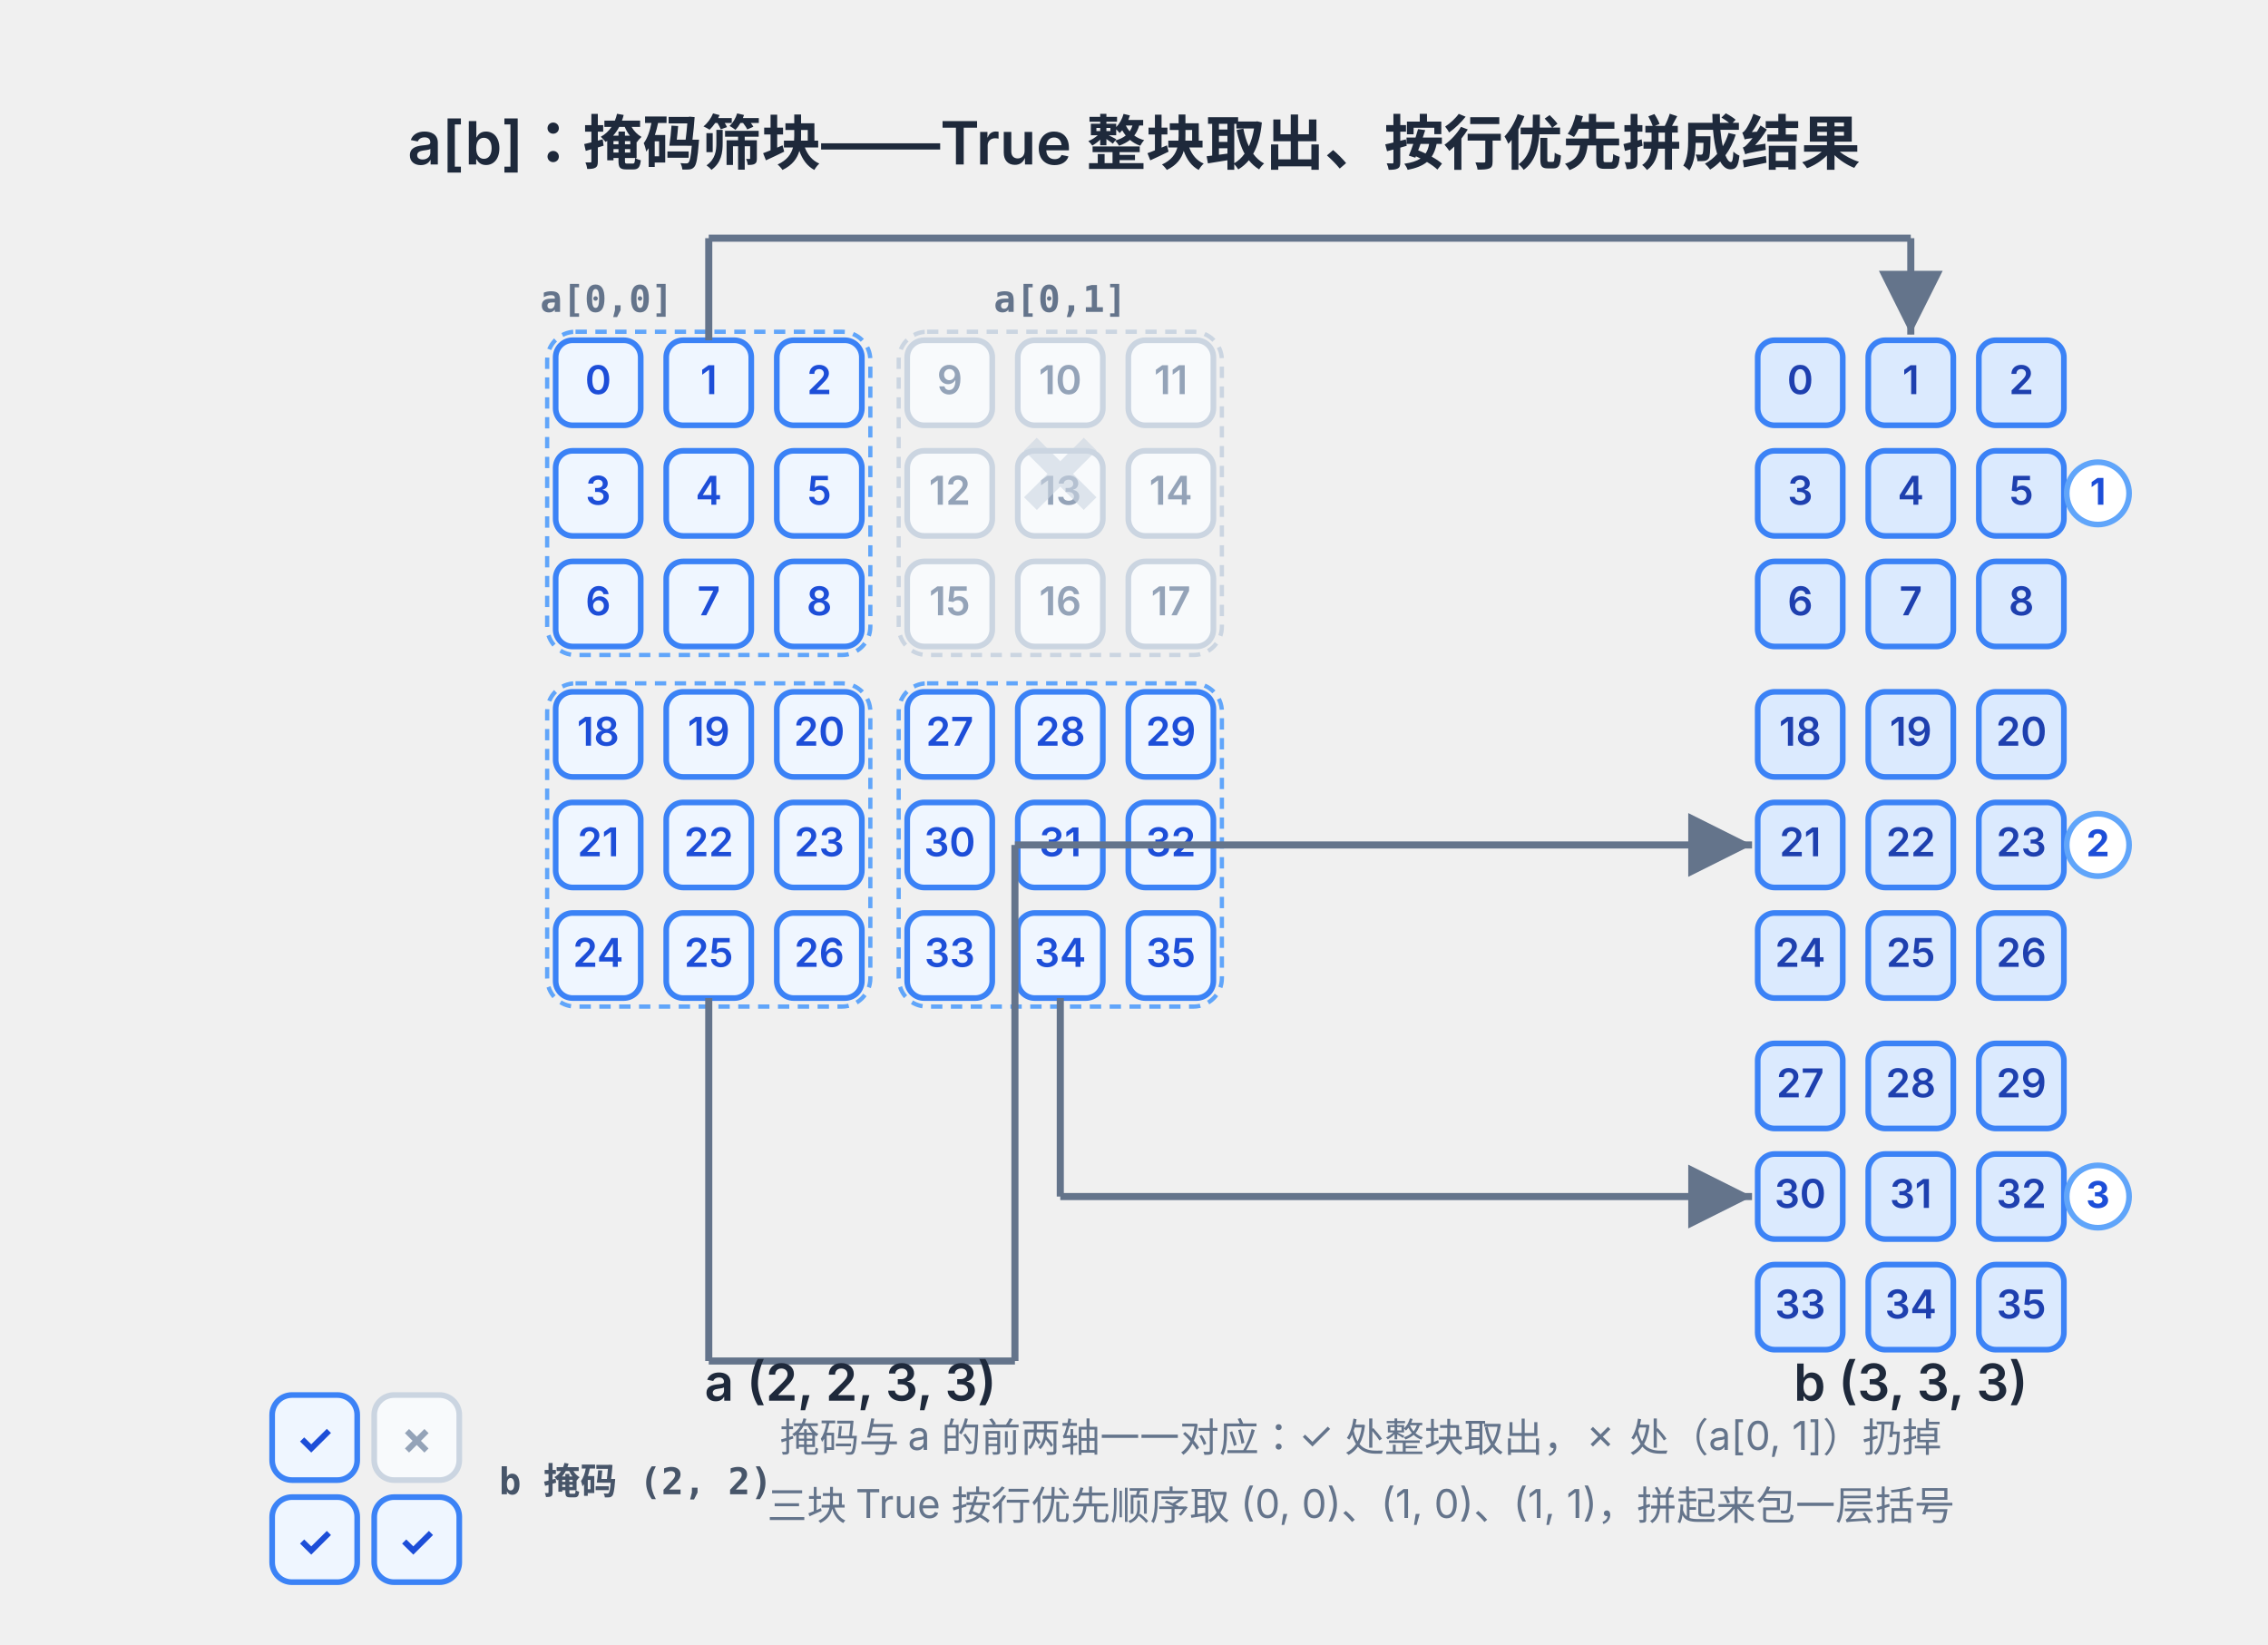
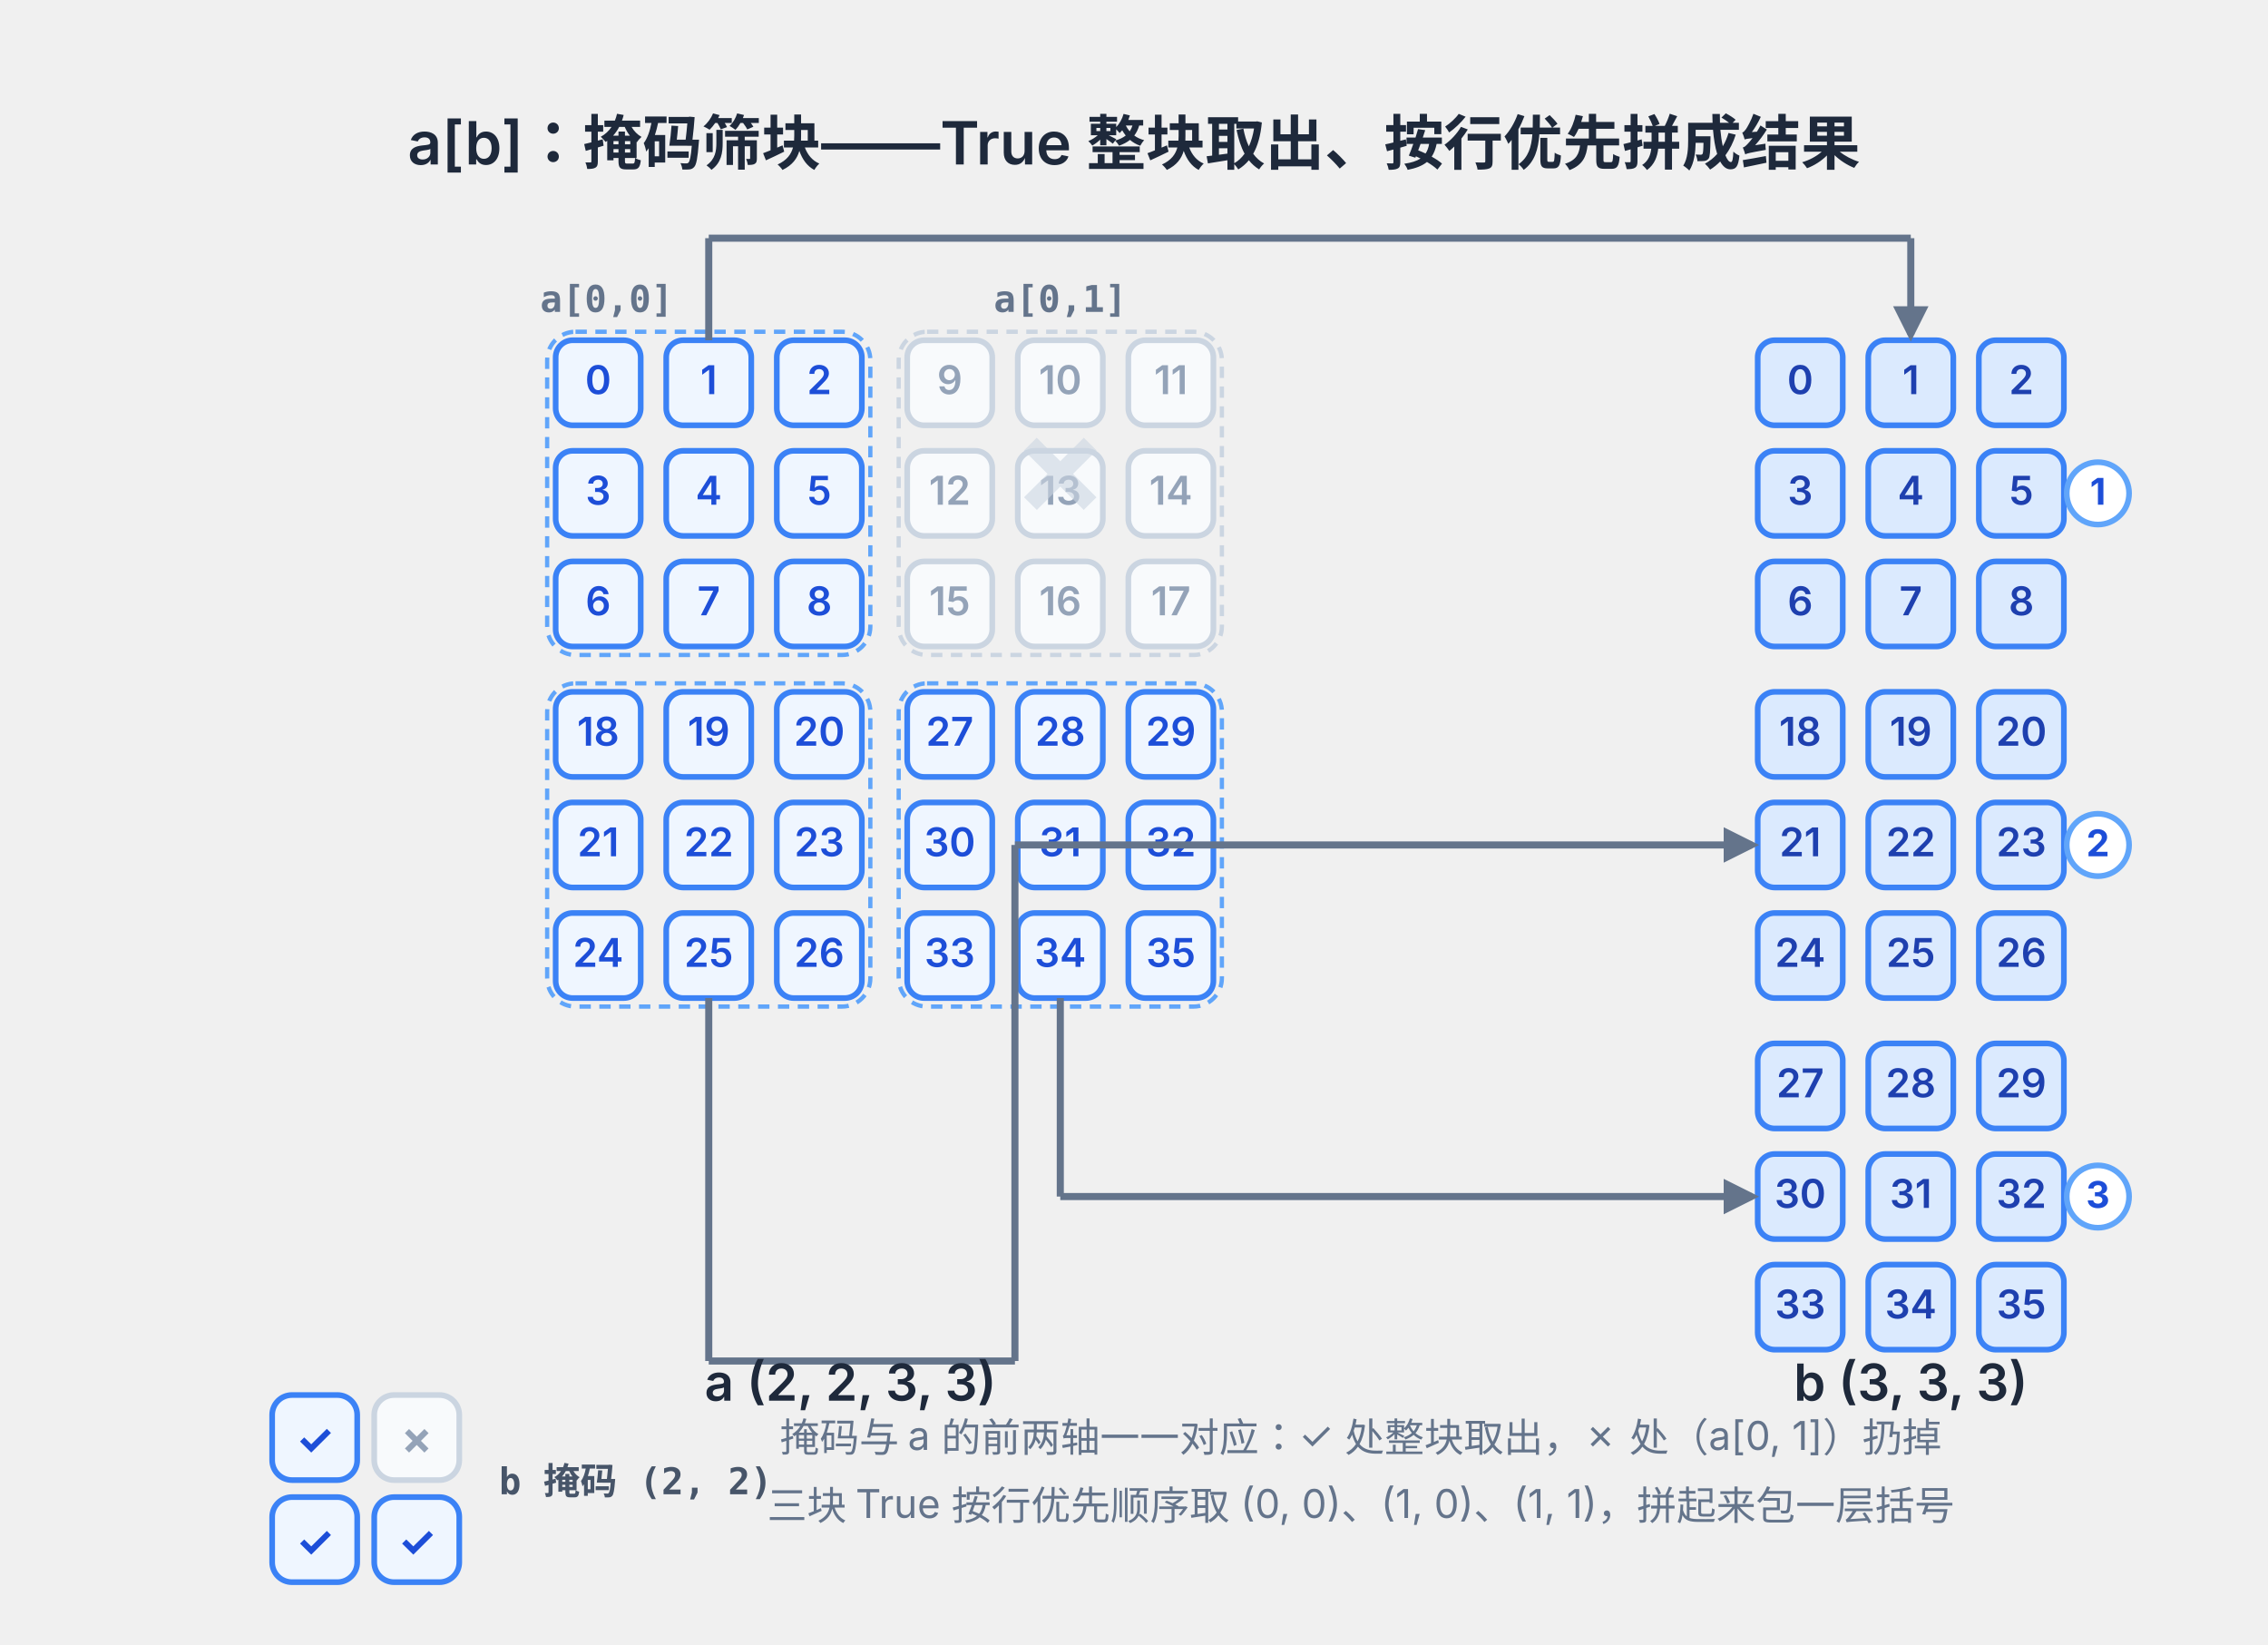
<svg xmlns="http://www.w3.org/2000/svg" width="800" height="580" viewBox="0 0 800 580">
  <defs>
-     <marker id="arr" viewBox="0 0 10 10" refX="10" refY="5" markerWidth="9" markerHeight="9" orient="auto-start-reverse">
+     <marker id="arr" viewBox="0 0 10 10" refX="8" refY="5" markerWidth="5" markerHeight="5" orient="auto-start-reverse">
      <path d="M0,0 L10,5 L0,10 z" fill="#64748b" />
    </marker>
  </defs>
  <style>
    text { font-family: ui-sans-serif, system-ui, -apple-system, 'Segoe UI', 'PingFang SC', 'Microsoft YaHei', sans-serif; }
    .lbl { font-size: 21px; font-weight: 600; fill: #1e293b; text-anchor: middle; }
    .shp { font-size: 18px; font-weight: 600; fill: #1e293b; text-anchor: middle; }
    .cap { font-size: 14px; fill: #64748b; text-anchor: middle; }
    .al  { font-size: 13px; font-weight: 600; fill: #64748b; text-anchor: middle; font-family: ui-monospace, SFMono-Regular, Menlo, Consolas, monospace; }
    .sl  { font-size: 13px; font-weight: 600; fill: #475569; text-anchor: start; font-family: ui-monospace, SFMono-Regular, Menlo, Consolas, monospace; }
  </style>
  <text class="lbl" x="400" y="58">a[b]：掩码筛块——True 整块取出、按行优先拼成结果</text>
  <g fill="#eff6ff" stroke="#3b82f6" stroke-width="2">
    <rect x="196" y="120" width="30" height="30" rx="6" />
    <rect x="235" y="120" width="30" height="30" rx="6" />
    <rect x="274" y="120" width="30" height="30" rx="6" />
    <rect x="196" y="159" width="30" height="30" rx="6" />
    <rect x="235" y="159" width="30" height="30" rx="6" />
    <rect x="274" y="159" width="30" height="30" rx="6" />
    <rect x="196" y="198" width="30" height="30" rx="6" />
    <rect x="235" y="198" width="30" height="30" rx="6" />
    <rect x="274" y="198" width="30" height="30" rx="6" />
  </g>
  <g font-size="14" font-weight="600" fill="#1d4ed8" text-anchor="middle">
    <text x="211" y="139">0</text>
    <text x="250" y="139">1</text>
    <text x="289" y="139">2</text>
    <text x="211" y="178">3</text>
    <text x="250" y="178">4</text>
    <text x="289" y="178">5</text>
    <text x="211" y="217">6</text>
    <text x="250" y="217">7</text>
    <text x="289" y="217">8</text>
  </g>
  <rect x="193" y="117" width="114" height="114" rx="10" fill="none" stroke="#60a5fa" stroke-width="1.5" stroke-dasharray="4 3" />
  <g fill="#f8fafc" stroke="#cbd5e1" stroke-width="2">
    <rect x="320" y="120" width="30" height="30" rx="6" />
    <rect x="359" y="120" width="30" height="30" rx="6" />
    <rect x="398" y="120" width="30" height="30" rx="6" />
    <rect x="320" y="159" width="30" height="30" rx="6" />
    <rect x="359" y="159" width="30" height="30" rx="6" />
    <rect x="398" y="159" width="30" height="30" rx="6" />
    <rect x="320" y="198" width="30" height="30" rx="6" />
    <rect x="359" y="198" width="30" height="30" rx="6" />
    <rect x="398" y="198" width="30" height="30" rx="6" />
  </g>
  <g font-size="14" font-weight="600" fill="#94a3b8" text-anchor="middle">
    <text x="335" y="139">9</text>
    <text x="374" y="139">10</text>
    <text x="413" y="139">11</text>
    <text x="335" y="178">12</text>
    <text x="374" y="178">13</text>
    <text x="413" y="178">14</text>
    <text x="335" y="217">15</text>
    <text x="374" y="217">16</text>
    <text x="413" y="217">17</text>
  </g>
  <rect x="317" y="117" width="114" height="114" rx="10" fill="none" stroke="#cbd5e1" stroke-width="1.5" stroke-dasharray="4 3" />
  <g fill="#eff6ff" stroke="#3b82f6" stroke-width="2">
    <rect x="196" y="244" width="30" height="30" rx="6" />
    <rect x="235" y="244" width="30" height="30" rx="6" />
    <rect x="274" y="244" width="30" height="30" rx="6" />
    <rect x="196" y="283" width="30" height="30" rx="6" />
    <rect x="235" y="283" width="30" height="30" rx="6" />
    <rect x="274" y="283" width="30" height="30" rx="6" />
    <rect x="196" y="322" width="30" height="30" rx="6" />
    <rect x="235" y="322" width="30" height="30" rx="6" />
    <rect x="274" y="322" width="30" height="30" rx="6" />
  </g>
  <g font-size="14" font-weight="600" fill="#1d4ed8" text-anchor="middle">
    <text x="211" y="263">18</text>
    <text x="250" y="263">19</text>
    <text x="289" y="263">20</text>
    <text x="211" y="302">21</text>
    <text x="250" y="302">22</text>
    <text x="289" y="302">23</text>
    <text x="211" y="341">24</text>
    <text x="250" y="341">25</text>
    <text x="289" y="341">26</text>
  </g>
  <rect x="193" y="241" width="114" height="114" rx="10" fill="none" stroke="#60a5fa" stroke-width="1.5" stroke-dasharray="4 3" />
  <g fill="#eff6ff" stroke="#3b82f6" stroke-width="2">
    <rect x="320" y="244" width="30" height="30" rx="6" />
    <rect x="359" y="244" width="30" height="30" rx="6" />
    <rect x="398" y="244" width="30" height="30" rx="6" />
    <rect x="320" y="283" width="30" height="30" rx="6" />
    <rect x="359" y="283" width="30" height="30" rx="6" />
    <rect x="398" y="283" width="30" height="30" rx="6" />
    <rect x="320" y="322" width="30" height="30" rx="6" />
    <rect x="359" y="322" width="30" height="30" rx="6" />
    <rect x="398" y="322" width="30" height="30" rx="6" />
  </g>
  <g font-size="14" font-weight="600" fill="#1d4ed8" text-anchor="middle">
    <text x="335" y="263">27</text>
    <text x="374" y="263">28</text>
    <text x="413" y="263">29</text>
    <text x="335" y="302">30</text>
    <text x="374" y="302">31</text>
    <text x="413" y="302">32</text>
    <text x="335" y="341">33</text>
    <text x="374" y="341">34</text>
    <text x="413" y="341">35</text>
  </g>
  <rect x="317" y="241" width="114" height="114" rx="10" fill="none" stroke="#60a5fa" stroke-width="1.5" stroke-dasharray="4 3" />
  <text x="374" y="182" font-size="46" font-weight="700" fill="#cbd5e1" opacity="0.6" text-anchor="middle">✗</text>
  <g fill="#dbeafe" stroke="#3b82f6" stroke-width="2">
    <rect x="620" y="120" width="30" height="30" rx="6" />
    <rect x="659" y="120" width="30" height="30" rx="6" />
    <rect x="698" y="120" width="30" height="30" rx="6" />
    <rect x="620" y="159" width="30" height="30" rx="6" />
    <rect x="659" y="159" width="30" height="30" rx="6" />
    <rect x="698" y="159" width="30" height="30" rx="6" />
    <rect x="620" y="198" width="30" height="30" rx="6" />
    <rect x="659" y="198" width="30" height="30" rx="6" />
    <rect x="698" y="198" width="30" height="30" rx="6" />
  </g>
  <g font-size="14" font-weight="600" fill="#1e40af" text-anchor="middle">
    <text x="635" y="139">0</text>
    <text x="674" y="139">1</text>
    <text x="713" y="139">2</text>
    <text x="635" y="178">3</text>
    <text x="674" y="178">4</text>
    <text x="713" y="178">5</text>
    <text x="635" y="217">6</text>
    <text x="674" y="217">7</text>
    <text x="713" y="217">8</text>
  </g>
  <g fill="#dbeafe" stroke="#3b82f6" stroke-width="2">
    <rect x="620" y="244" width="30" height="30" rx="6" />
    <rect x="659" y="244" width="30" height="30" rx="6" />
    <rect x="698" y="244" width="30" height="30" rx="6" />
    <rect x="620" y="283" width="30" height="30" rx="6" />
    <rect x="659" y="283" width="30" height="30" rx="6" />
    <rect x="698" y="283" width="30" height="30" rx="6" />
    <rect x="620" y="322" width="30" height="30" rx="6" />
    <rect x="659" y="322" width="30" height="30" rx="6" />
    <rect x="698" y="322" width="30" height="30" rx="6" />
  </g>
  <g font-size="14" font-weight="600" fill="#1e40af" text-anchor="middle">
    <text x="635" y="263">18</text>
    <text x="674" y="263">19</text>
    <text x="713" y="263">20</text>
    <text x="635" y="302">21</text>
    <text x="674" y="302">22</text>
    <text x="713" y="302">23</text>
    <text x="635" y="341">24</text>
    <text x="674" y="341">25</text>
    <text x="713" y="341">26</text>
  </g>
  <g fill="#dbeafe" stroke="#3b82f6" stroke-width="2">
    <rect x="620" y="368" width="30" height="30" rx="6" />
    <rect x="659" y="368" width="30" height="30" rx="6" />
    <rect x="698" y="368" width="30" height="30" rx="6" />
    <rect x="620" y="407" width="30" height="30" rx="6" />
    <rect x="659" y="407" width="30" height="30" rx="6" />
    <rect x="698" y="407" width="30" height="30" rx="6" />
    <rect x="620" y="446" width="30" height="30" rx="6" />
    <rect x="659" y="446" width="30" height="30" rx="6" />
    <rect x="698" y="446" width="30" height="30" rx="6" />
  </g>
  <g font-size="14" font-weight="600" fill="#1e40af" text-anchor="middle">
    <text x="635" y="387">27</text>
    <text x="674" y="387">28</text>
    <text x="713" y="387">29</text>
    <text x="635" y="426">30</text>
    <text x="674" y="426">31</text>
    <text x="713" y="426">32</text>
    <text x="635" y="465">33</text>
    <text x="674" y="465">34</text>
    <text x="713" y="465">35</text>
  </g>
  <g stroke="#64748b" stroke-width="2.5" fill="none">
    <line x1="250" y1="120" x2="250" y2="84" />
    <line x1="250" y1="84" x2="674" y2="84" />
    <line x1="674" y1="84" x2="674" y2="118" marker-end="url(#arr)" />
    <line x1="250" y1="352" x2="250" y2="480" />
    <line x1="250" y1="480" x2="358" y2="480" />
    <line x1="358" y1="480" x2="358" y2="298" />
    <line x1="358" y1="298" x2="618" y2="298" marker-end="url(#arr)" />
    <line x1="374" y1="352" x2="374" y2="422" />
    <line x1="374" y1="422" x2="618" y2="422" marker-end="url(#arr)" />
  </g>
  <circle cx="740" cy="174" r="11" fill="#ffffff" stroke="#60a5fa" stroke-width="2" />
  <text x="740" y="178" font-size="13" font-weight="700" fill="#1d4ed8" text-anchor="middle">1</text>
  <circle cx="740" cy="298" r="11" fill="#ffffff" stroke="#60a5fa" stroke-width="2" />
  <text x="740" y="302" font-size="13" font-weight="700" fill="#1d4ed8" text-anchor="middle">2</text>
  <circle cx="740" cy="422" r="11" fill="#ffffff" stroke="#60a5fa" stroke-width="2" />
  <text x="740" y="426" font-size="13" font-weight="700" fill="#1d4ed8" text-anchor="middle">3</text>
  <text class="al" x="214" y="110">a[0,0]</text>
  <text class="al" x="374" y="110">a[0,1]</text>
  <rect x="96" y="492" width="30" height="30" rx="7" fill="#eff6ff" stroke="#3b82f6" stroke-width="2" />
  <text x="111" y="513" font-size="15" font-weight="700" fill="#1d4ed8" text-anchor="middle">✓</text>
  <rect x="132" y="492" width="30" height="30" rx="7" fill="#f8fafc" stroke="#cbd5e1" stroke-width="2" />
  <text x="147" y="513" font-size="15" font-weight="700" fill="#94a3b8" text-anchor="middle">✗</text>
  <rect x="96" y="528" width="30" height="30" rx="7" fill="#eff6ff" stroke="#3b82f6" stroke-width="2" />
  <text x="111" y="549" font-size="15" font-weight="700" fill="#1d4ed8" text-anchor="middle">✓</text>
  <rect x="132" y="528" width="30" height="30" rx="7" fill="#eff6ff" stroke="#3b82f6" stroke-width="2" />
  <text x="147" y="549" font-size="15" font-weight="700" fill="#1d4ed8" text-anchor="middle">✓</text>
  <text class="sl" x="176" y="527">b 掩码 (2, 2)</text>
  <text class="shp" x="300" y="494">a (2, 2, 3, 3)</text>
  <text class="shp" x="674" y="494">b (3, 3, 3)</text>
  <text class="cap" x="480" y="512">掩码与 a 的前两轴一一对应：✓ 处整块取出，✗ 处（a[0, 1]）扔掉</text>
  <text class="cap" x="480" y="536">三块 True 按行优先顺序取 (0, 0)、(1, 0)、(1, 1)，拼起来包一层括号</text>
</svg>
